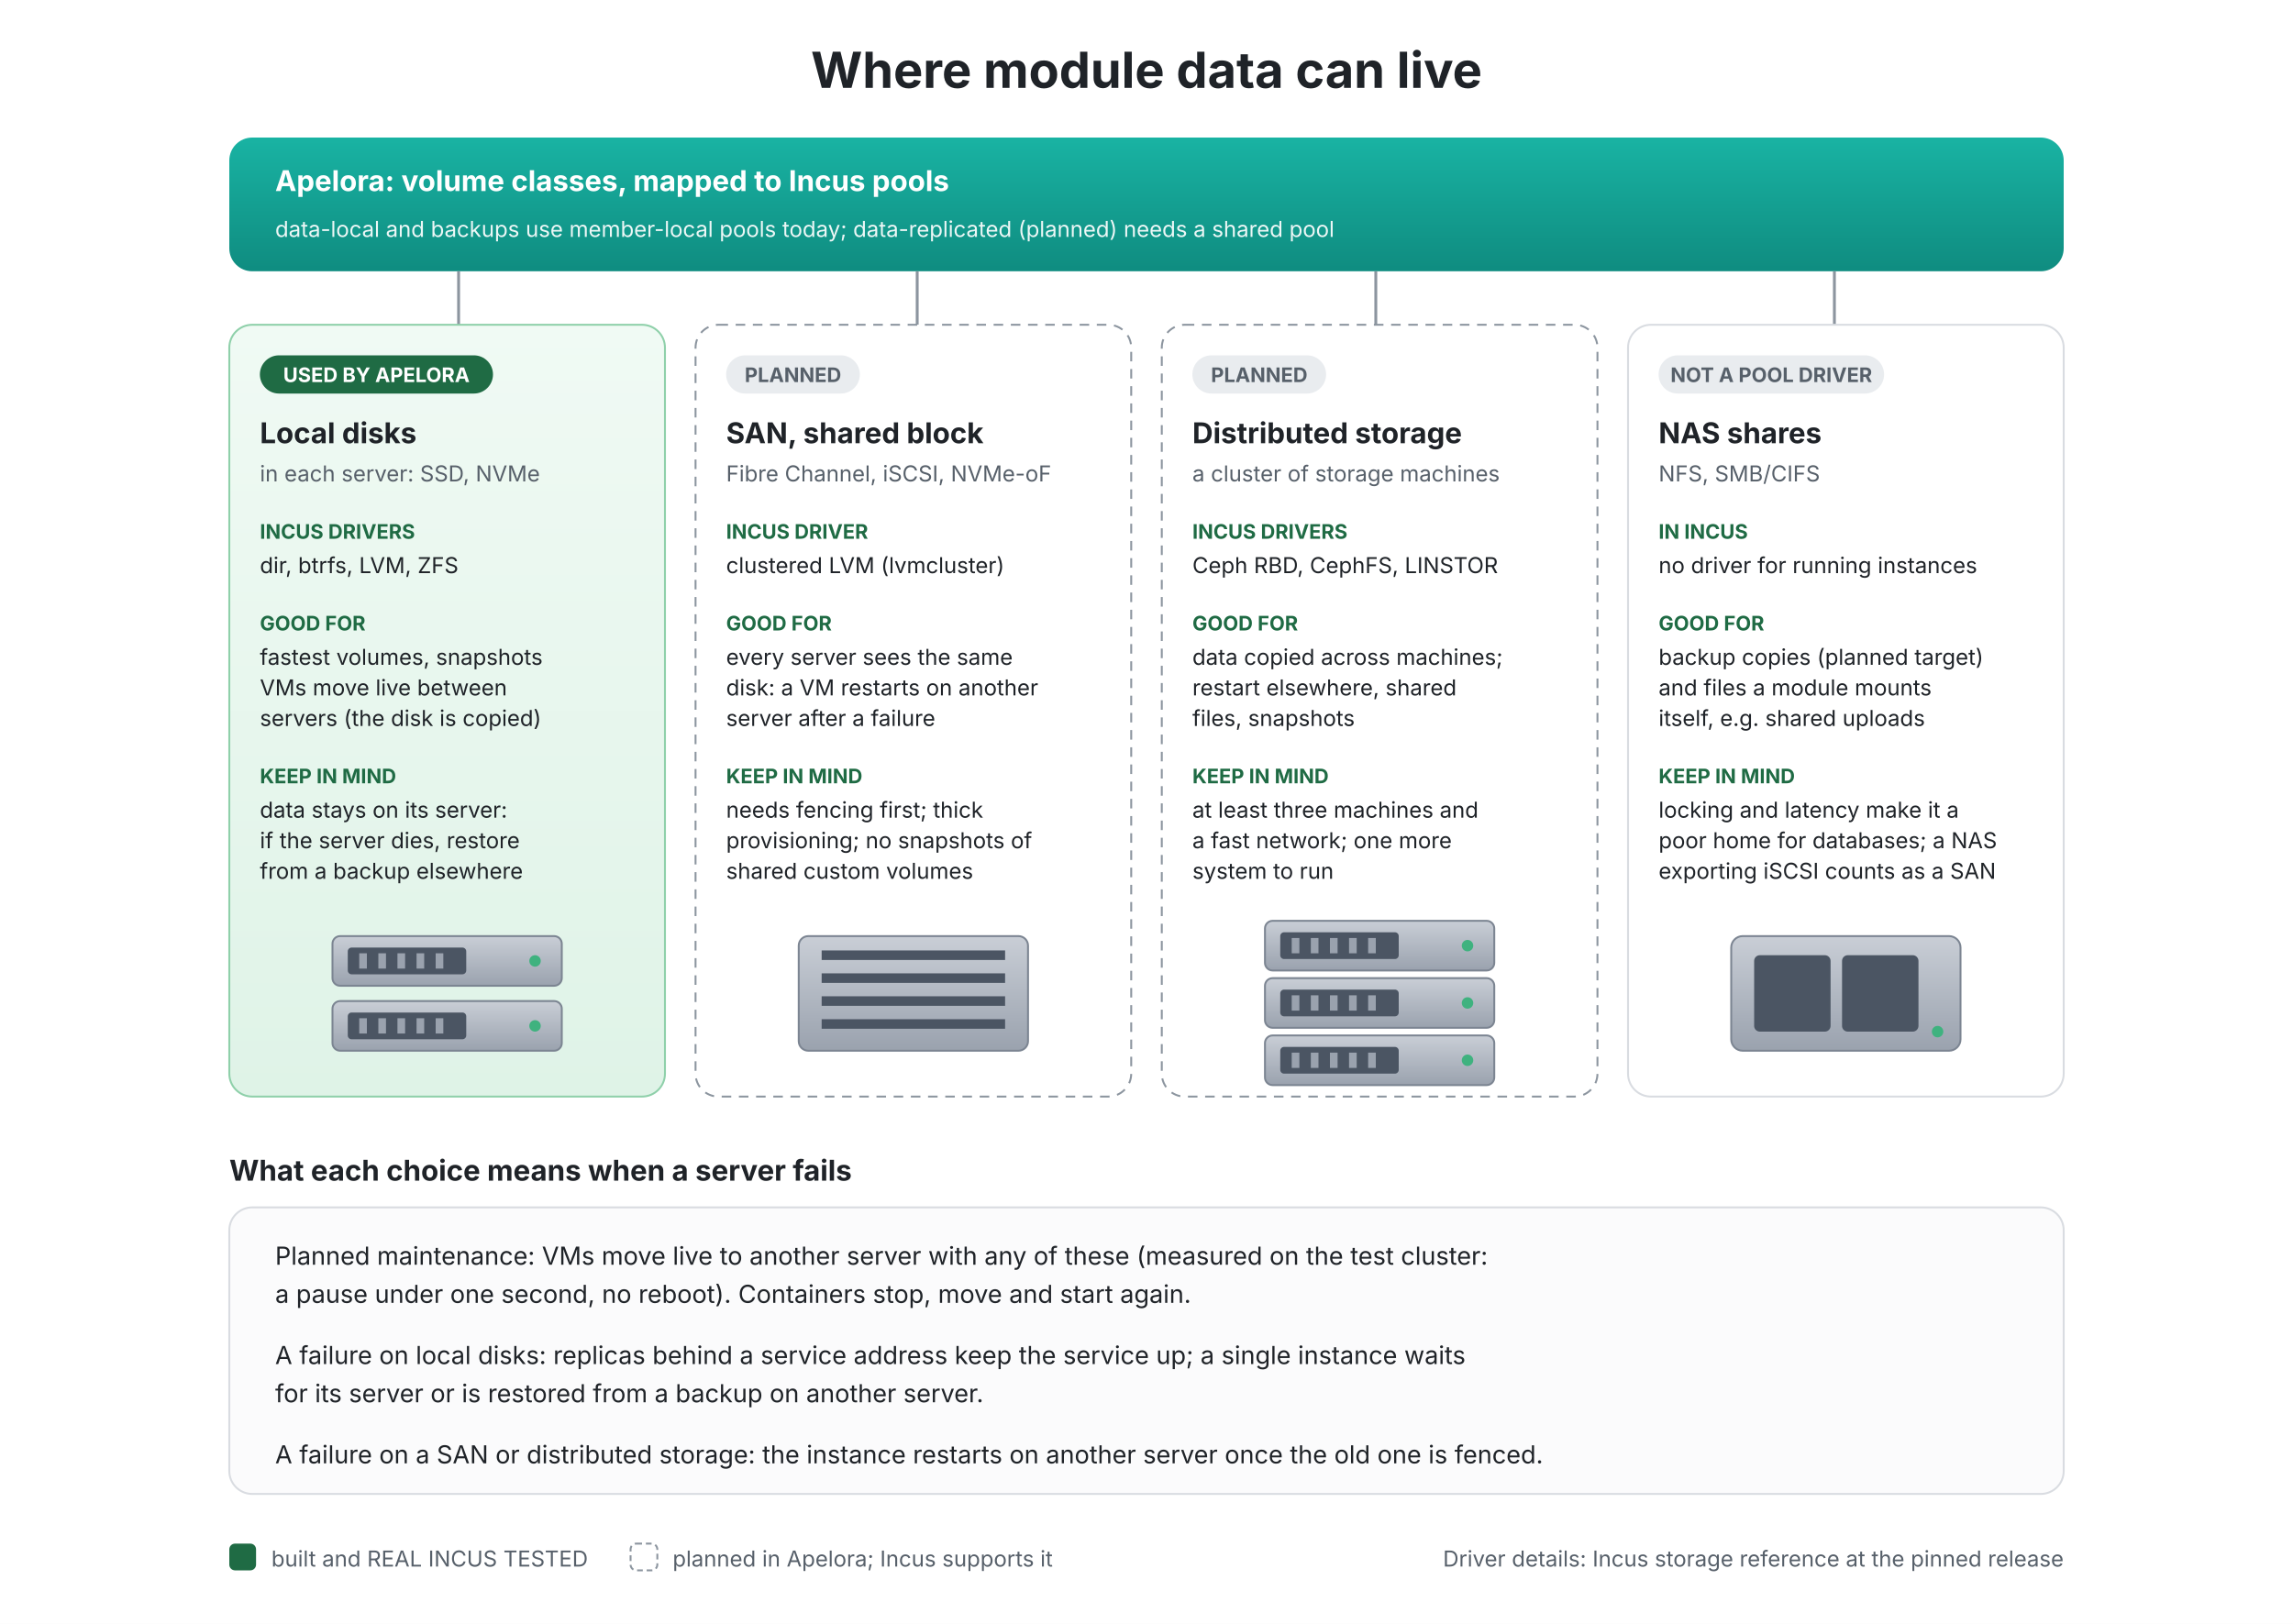
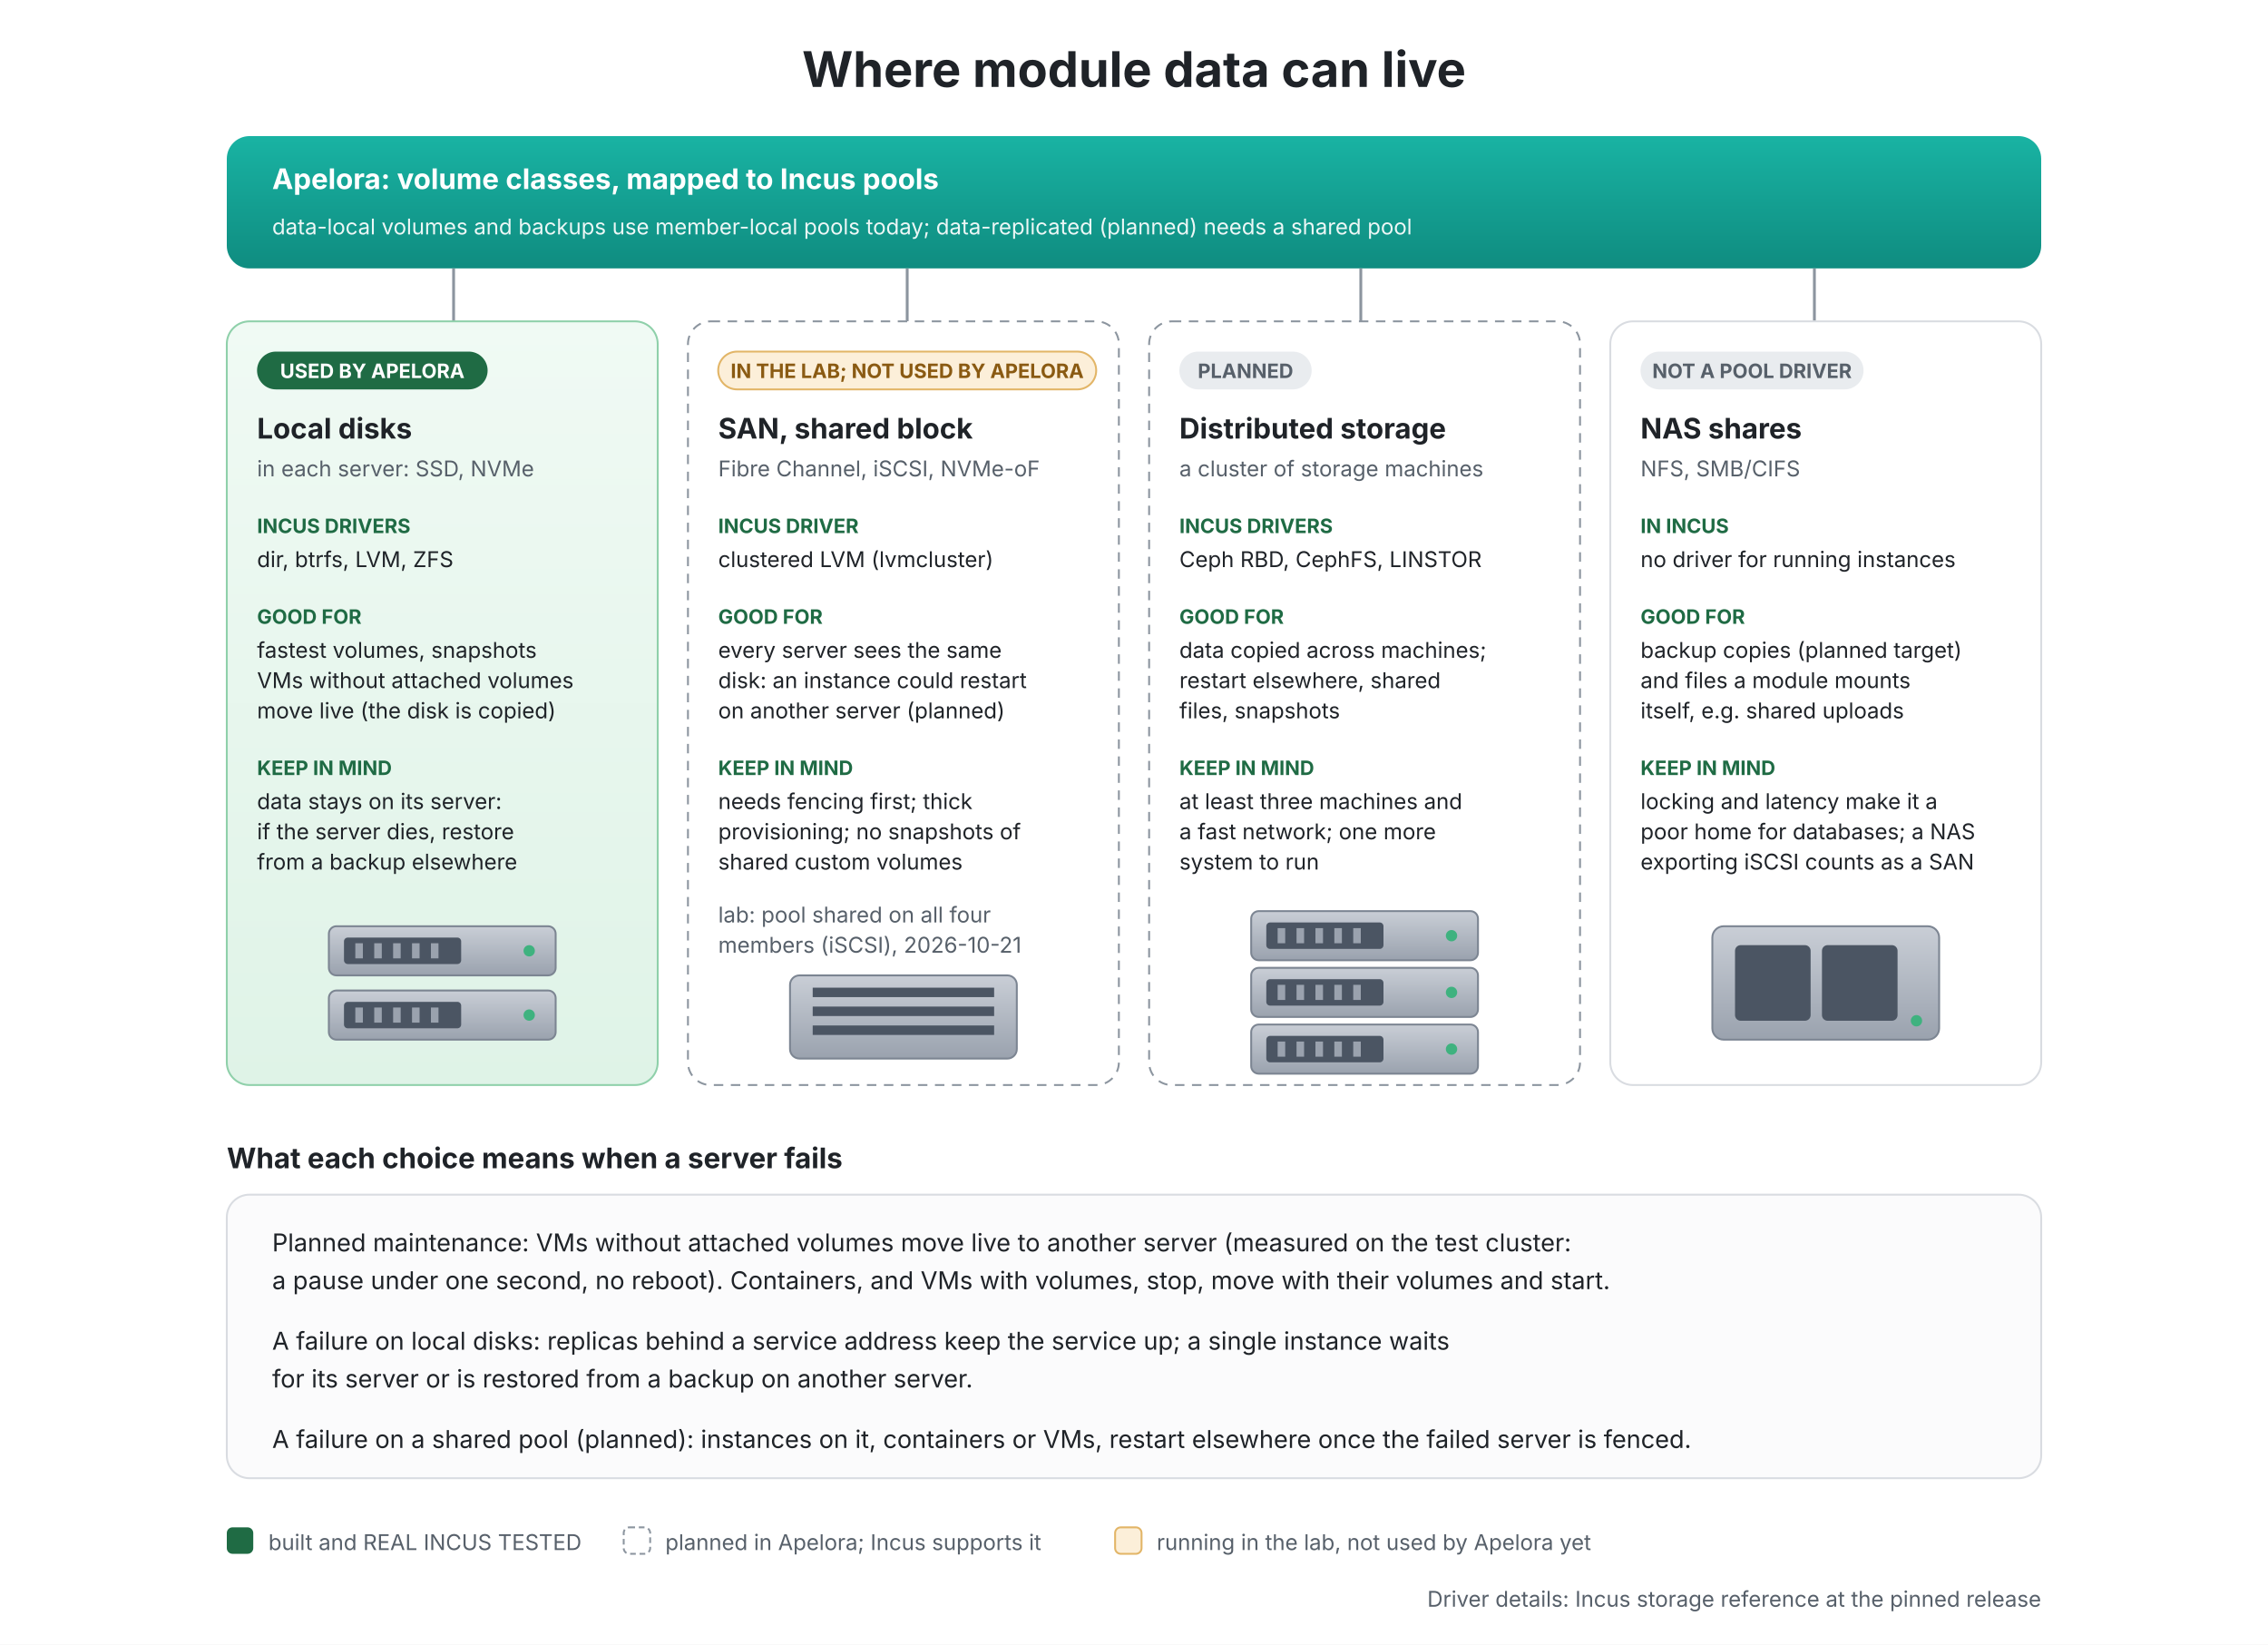
- <svg xmlns="http://www.w3.org/2000/svg" viewBox="0 0 1200 850" width="1200" height="850" role="img" aria-labelledby="so-title so-desc" font-family="ui-sans-serif, system-ui, -apple-system, 'Segoe UI', sans-serif">
+ <svg xmlns="http://www.w3.org/2000/svg" viewBox="0 0 1200 870" width="1200" height="870" role="img" aria-labelledby="so-title so-desc" font-family="ui-sans-serif, system-ui, -apple-system, 'Segoe UI', sans-serif">
  <defs>
    <linearGradient id="so-teal-strong" x1="0" y1="0" x2="0" y2="1">
      <stop offset="0" stop-color="#19B3A3" />
      <stop offset="1" stop-color="#0F8C80" />
    </linearGradient>
    <linearGradient id="so-green-body" x1="0" y1="0" x2="1" y2="0">
      <stop offset="0" stop-color="#3FA56B" />
      <stop offset="0.2" stop-color="#7CCB9B" />
      <stop offset="0.55" stop-color="#4DB37A" />
      <stop offset="0.85" stop-color="#6FC28F" />
      <stop offset="1" stop-color="#2F8A57" />
    </linearGradient>
    <linearGradient id="so-green-soft" x1="0" y1="0" x2="0" y2="1">
      <stop offset="0" stop-color="#F0FAF4" />
      <stop offset="1" stop-color="#DFF3E7" />
    </linearGradient>
    <linearGradient id="so-metal" x1="0" y1="0" x2="0" y2="1">
      <stop offset="0" stop-color="#C9CED6" />
      <stop offset="1" stop-color="#9AA2AE" />
    </linearGradient>
    <radialGradient id="so-floor" cx="0.5" cy="0.5" r="0.5">
      <stop offset="0" stop-color="#000" stop-opacity="0.18" />
      <stop offset="0.7" stop-color="#000" stop-opacity="0.06" />
      <stop offset="1" stop-color="#000" stop-opacity="0" />
    </radialGradient>
    <g id="so-unit">
      <rect x="0" y="0" width="120" height="26" rx="4" fill="url(#so-metal)" stroke="#7C8592" />
      <rect x="8" y="6" width="62" height="14" rx="2" fill="#4B5563" />
      <path d="M16 9 V17 M26 9 V17 M36 9 V17 M46 9 V17 M56 9 V17" stroke="#9AA2AE" stroke-width="4" />
      <circle cx="106" cy="13" r="3" fill="#3FB27F" />
    </g>
  </defs>
  <style>
    .t { fill: #1F2328; }
    .m { fill: #57606A; }
    .w { fill: #FFFFFF; }
    .g { fill: #1F6B44; }
    .h1 { font-size: 26px; font-weight: 700; }
    .h2 { font-size: 15px; font-weight: 700; }
    .b { font-size: 13px; }
    .s { font-size: 11.5px; }
    .tag { font-size: 10.5px; font-weight: 700; }
    .line { stroke: #8C959F; stroke-width: 1.5; fill: none; }
    .plan { stroke: #8C959F; stroke-width: 1.5; fill: none; stroke-dasharray: 5 4; }
  </style>
-   <rect width="1200" height="850" fill="#FFFFFF" />
+   <rect width="1200" height="870" fill="#FFFFFF" />
  <text x="600" y="46" text-anchor="middle" class="t h1">Where module data can live</text>
  <g id="so-apelora">
    <rect x="120" y="72" width="960" height="70" rx="12" fill="url(#so-teal-strong)" />
    <text x="144" y="100" class="w h2">Apelora: volume classes, mapped to Incus pools</text>
-     <text x="144" y="124" class="w s" fill-opacity="0.92">data-local and backups use member-local pools today; data-replicated (planned) needs a shared pool</text>
+     <text x="144" y="124" class="w s" fill-opacity="0.92">data-local volumes and backups use member-local pools today; data-replicated (planned) needs a shared pool</text>
  </g>
  <path class="line" d="M240 142 V170 M480 142 V170 M720 142 V170 M960 142 V170" />
  <g id="so-local">
    <rect x="120" y="170" width="228" height="404" rx="12" fill="url(#so-green-soft)" stroke="#8FD0AA" />
    <rect x="136" y="186" width="122" height="20" rx="10" fill="#1F6B44" />
    <text x="197" y="200" text-anchor="middle" class="tag w">USED BY APELORA</text>
    <text x="136" y="232" class="t h2">Local disks</text>
    <text x="136" y="252" class="m s">in each server: SSD, NVMe</text>
    <text x="136" y="282" class="g tag">INCUS DRIVERS</text>
    <text x="136" y="300" class="t s">dir, btrfs, LVM, ZFS</text>
    <text x="136" y="330" class="g tag">GOOD FOR</text>
    <text x="136" y="348" class="t s">fastest volumes, snapshots</text>
-     <text x="136" y="364" class="t s">VMs move live between</text>
-     <text x="136" y="380" class="t s">servers (the disk is copied)</text>
+     <text x="136" y="364" class="t s">VMs without attached volumes</text>
+     <text x="136" y="380" class="t s">move live (the disk is copied)</text>
    <text x="136" y="410" class="g tag">KEEP IN MIND</text>
    <text x="136" y="428" class="t s">data stays on its server:</text>
    <text x="136" y="444" class="t s">if the server dies, restore</text>
    <text x="136" y="460" class="t s">from a backup elsewhere</text>
    <use href="#so-unit" x="174" y="490" />
    <use href="#so-unit" x="174" y="524" />
  </g>
  <g id="so-san">
    <rect x="364" y="170" width="228" height="404" rx="12" fill="#FFFFFF" stroke="#8C959F" stroke-dasharray="5 4" />
-     <rect x="380" y="186" width="70" height="20" rx="10" fill="#E9ECEF" />
-     <text x="415" y="200" text-anchor="middle" class="tag m">PLANNED</text>
+     <rect x="380" y="186" width="200" height="20" rx="10" fill="#FCEFD9" stroke="#E2B567" />
+     <text x="480" y="200" text-anchor="middle" class="tag" fill="#8A5A12">IN THE LAB; NOT USED BY APELORA</text>
    <text x="380" y="232" class="t h2">SAN, shared block</text>
    <text x="380" y="252" class="m s">Fibre Channel, iSCSI, NVMe-oF</text>
    <text x="380" y="282" class="g tag">INCUS DRIVER</text>
    <text x="380" y="300" class="t s">clustered LVM (lvmcluster)</text>
    <text x="380" y="330" class="g tag">GOOD FOR</text>
    <text x="380" y="348" class="t s">every server sees the same</text>
-     <text x="380" y="364" class="t s">disk: a VM restarts on another</text>
-     <text x="380" y="380" class="t s">server after a failure</text>
+     <text x="380" y="364" class="t s">disk: an instance could restart</text>
+     <text x="380" y="380" class="t s">on another server (planned)</text>
    <text x="380" y="410" class="g tag">KEEP IN MIND</text>
    <text x="380" y="428" class="t s">needs fencing first; thick</text>
    <text x="380" y="444" class="t s">provisioning; no snapshots of</text>
    <text x="380" y="460" class="t s">shared custom volumes</text>
-     <rect x="418" y="490" width="120" height="60" rx="5" fill="url(#so-metal)" stroke="#7C8592" />
-     <path d="M430 500 H526 M430 512 H526 M430 524 H526 M430 536 H526" stroke="#4B5563" stroke-width="5" />
+     <text x="380" y="488" class="m s">lab: pool shared on all four</text>
+     <text x="380" y="504" class="m s">members (iSCSI), 2026-10-21</text>
+     <rect x="418" y="516" width="120" height="44" rx="5" fill="url(#so-metal)" stroke="#7C8592" />
+     <path d="M430 525 H526 M430 535 H526 M430 545 H526" stroke="#4B5563" stroke-width="5" />
  </g>
  <g id="so-distributed">
    <rect x="608" y="170" width="228" height="404" rx="12" fill="#FFFFFF" stroke="#8C959F" stroke-dasharray="5 4" />
    <rect x="624" y="186" width="70" height="20" rx="10" fill="#E9ECEF" />
    <text x="659" y="200" text-anchor="middle" class="tag m">PLANNED</text>
    <text x="624" y="232" class="t h2">Distributed storage</text>
    <text x="624" y="252" class="m s">a cluster of storage machines</text>
    <text x="624" y="282" class="g tag">INCUS DRIVERS</text>
    <text x="624" y="300" class="t s">Ceph RBD, CephFS, LINSTOR</text>
    <text x="624" y="330" class="g tag">GOOD FOR</text>
    <text x="624" y="348" class="t s">data copied across machines;</text>
    <text x="624" y="364" class="t s">restart elsewhere, shared</text>
    <text x="624" y="380" class="t s">files, snapshots</text>
    <text x="624" y="410" class="g tag">KEEP IN MIND</text>
    <text x="624" y="428" class="t s">at least three machines and</text>
    <text x="624" y="444" class="t s">a fast network; one more</text>
    <text x="624" y="460" class="t s">system to run</text>
    <use href="#so-unit" x="662" y="482" />
    <use href="#so-unit" x="662" y="512" />
    <use href="#so-unit" x="662" y="542" />
  </g>
  <g id="so-nas">
    <rect x="852" y="170" width="228" height="404" rx="12" fill="#FFFFFF" stroke="#D9DCE1" />
    <rect x="868" y="186" width="118" height="20" rx="10" fill="#E9ECEF" />
    <text x="927" y="200" text-anchor="middle" class="tag m">NOT A POOL DRIVER</text>
    <text x="868" y="232" class="t h2">NAS shares</text>
    <text x="868" y="252" class="m s">NFS, SMB/CIFS</text>
    <text x="868" y="282" class="g tag">IN INCUS</text>
    <text x="868" y="300" class="t s">no driver for running instances</text>
    <text x="868" y="330" class="g tag">GOOD FOR</text>
    <text x="868" y="348" class="t s">backup copies (planned target)</text>
    <text x="868" y="364" class="t s">and files a module mounts</text>
    <text x="868" y="380" class="t s">itself, e.g. shared uploads</text>
    <text x="868" y="410" class="g tag">KEEP IN MIND</text>
    <text x="868" y="428" class="t s">locking and latency make it a</text>
    <text x="868" y="444" class="t s">poor home for databases; a NAS</text>
    <text x="868" y="460" class="t s">exporting iSCSI counts as a SAN</text>
    <rect x="906" y="490" width="120" height="60" rx="6" fill="url(#so-metal)" stroke="#7C8592" />
    <rect x="918" y="500" width="40" height="40" rx="3" fill="#4B5563" />
    <rect x="964" y="500" width="40" height="40" rx="3" fill="#4B5563" />
    <circle cx="1014" cy="540" r="3" fill="#3FB27F" />
  </g>
  <g id="so-ha">
    <text x="120" y="618" class="t h2">What each choice means when a server fails</text>
    <rect x="120" y="632" width="960" height="150" rx="12" fill="#FBFBFC" stroke="#D9DCE1" />
-     <text x="144" y="662" class="t b">Planned maintenance: VMs move live to another server with any of these (measured on the test cluster:</text>
-     <text x="144" y="682" class="t b">a pause under one second, no reboot). Containers stop, move and start again.</text>
+     <text x="144" y="662" class="t b">Planned maintenance: VMs without attached volumes move live to another server (measured on the test cluster:</text>
+     <text x="144" y="682" class="t b">a pause under one second, no reboot). Containers, and VMs with volumes, stop, move with their volumes and start.</text>
    <text x="144" y="714" class="t b">A failure on local disks: replicas behind a service address keep the service up; a single instance waits</text>
    <text x="144" y="734" class="t b">for its server or is restored from a backup on another server.</text>
-     <text x="144" y="766" class="t b">A failure on a SAN or distributed storage: the instance restarts on another server once the old one is fenced.</text>
+     <text x="144" y="766" class="t b">A failure on a shared pool (planned): instances on it, containers or VMs, restart elsewhere once the failed server is fenced.</text>
  </g>
  <g id="so-legend">
    <rect x="120" y="808" width="14" height="14" rx="3" fill="#1F6B44" />
    <text x="142" y="820" class="m s">built and REAL INCUS TESTED</text>
    <rect x="330" y="808" width="14" height="14" rx="3" fill="#FFFFFF" stroke="#8C959F" stroke-dasharray="3 2" />
    <text x="352" y="820" class="m s">planned in Apelora; Incus supports it</text>
-     <text x="1080" y="820" text-anchor="end" class="m s">Driver details: Incus storage reference at the pinned release</text>
+     <rect x="590" y="808" width="14" height="14" rx="3" fill="#FCEFD9" stroke="#E2B567" />
+     <text x="612" y="820" class="m s">running in the lab, not used by Apelora yet</text>
+     <text x="1080" y="850" text-anchor="end" class="m s">Driver details: Incus storage reference at the pinned release</text>
  </g>
</svg>
